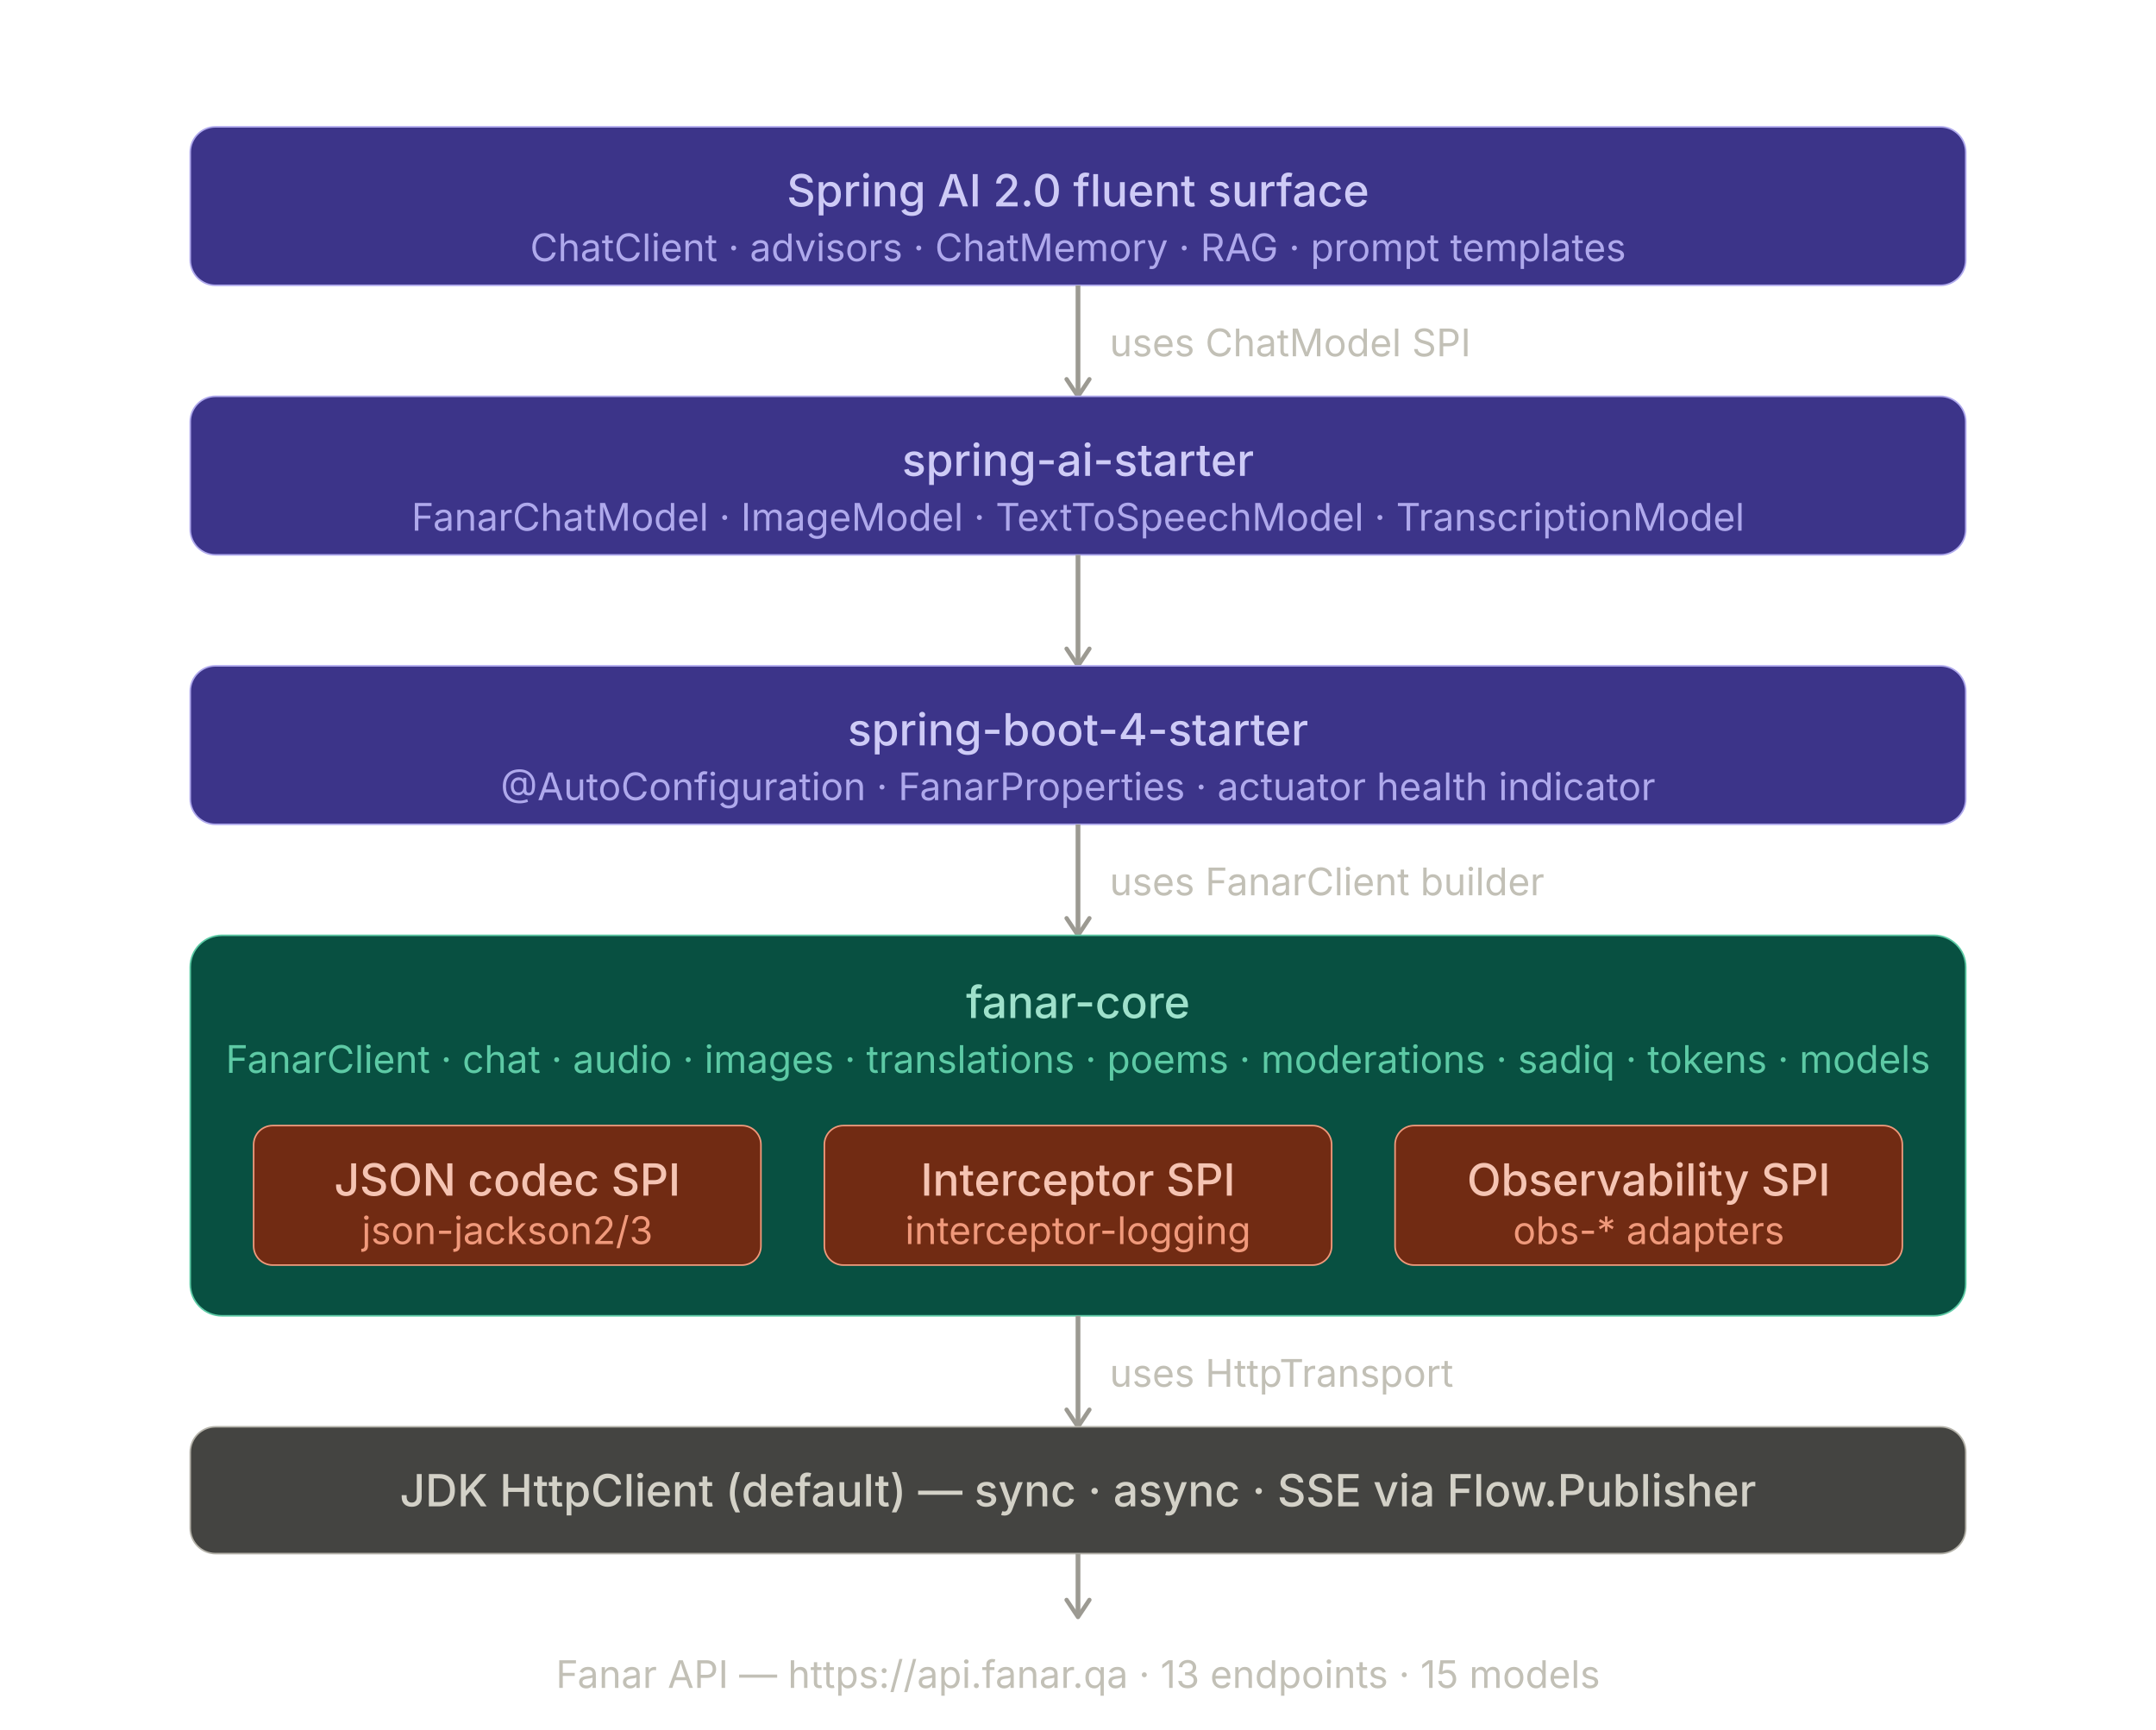
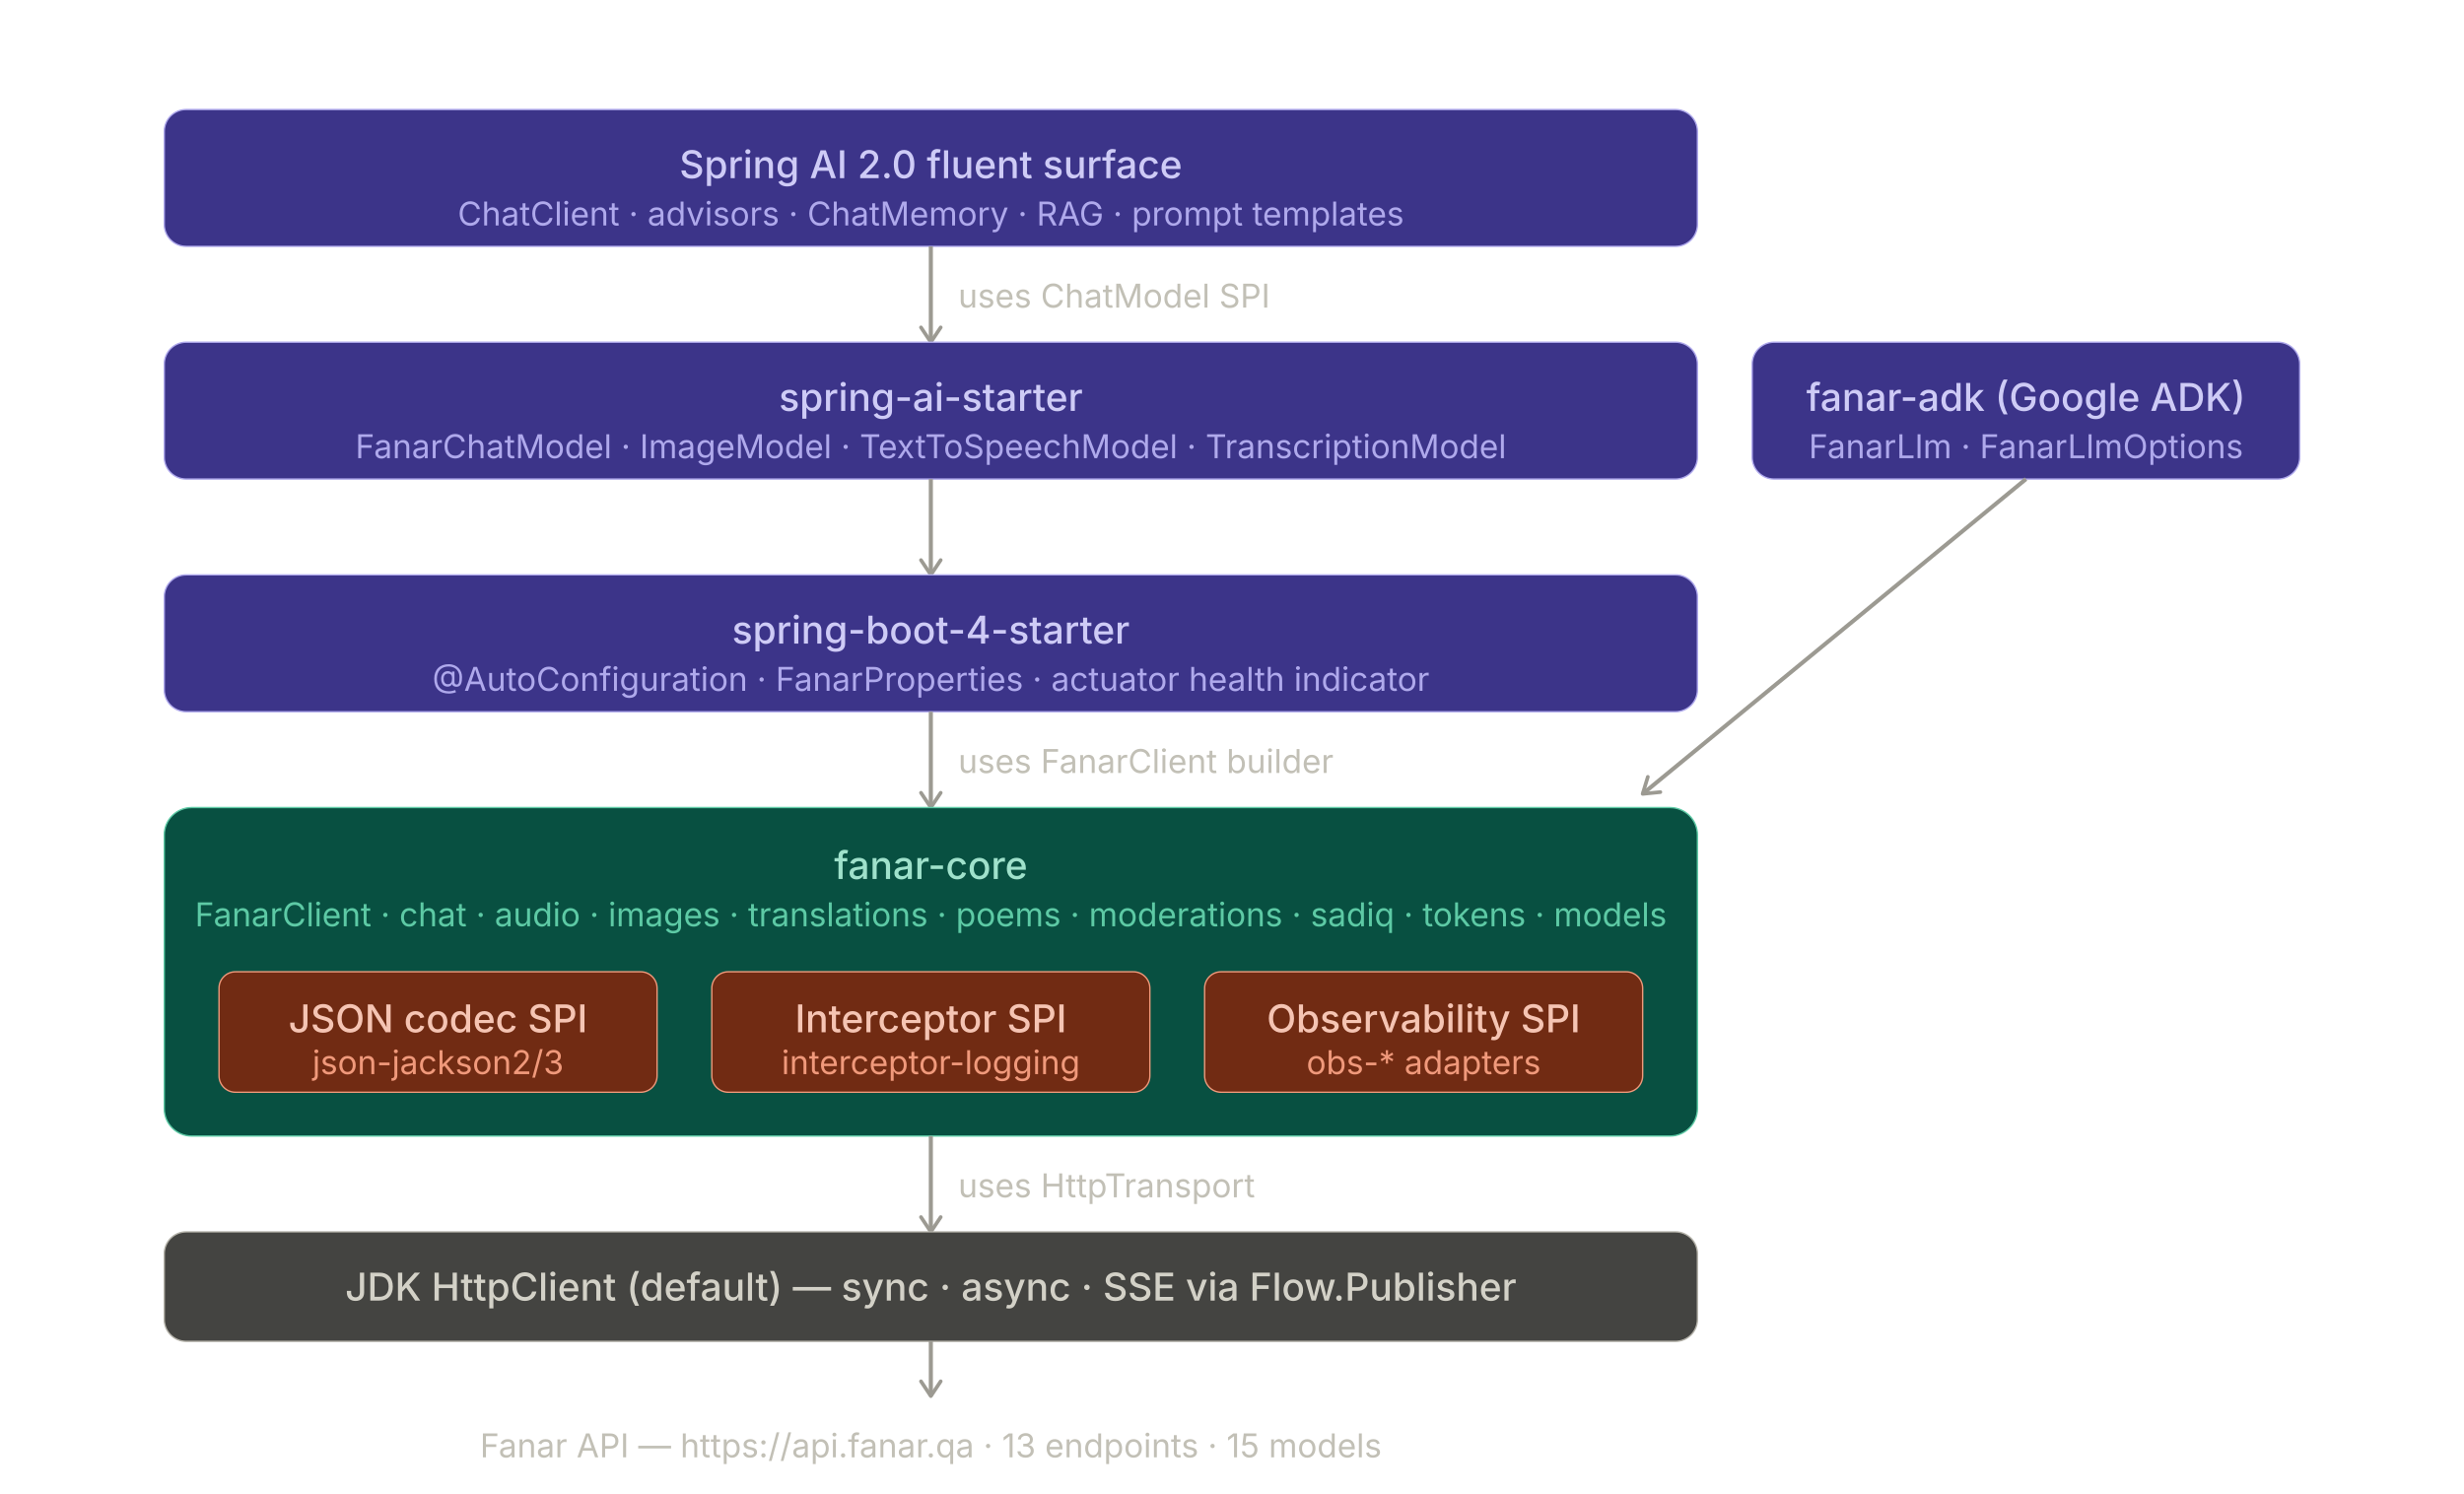
- <svg xmlns="http://www.w3.org/2000/svg" width="100%" viewBox="0 0 680 545.56" role="img" style="">
+ <svg xmlns="http://www.w3.org/2000/svg" width="100%" viewBox="0 0 900 545.56" role="img" style="">
  <defs>
    <marker id="arrow" viewBox="0 0 10 10" refX="8" refY="5" markerWidth="6" markerHeight="6" orient="auto-start-reverse">
      <path d="M2 1L8 5L2 9" fill="none" stroke="context-stroke" stroke-width="1.5" stroke-linecap="round" stroke-linejoin="round" />
    </marker>
  </defs>
  <g style="fill:rgb(0, 0, 0);stroke:none;color:rgb(255, 255, 255);stroke-width:1px;stroke-linecap:butt;stroke-linejoin:miter;opacity:1;font-family:&quot;Anthropic Sans&quot;, -apple-system, &quot;system-ui&quot;, &quot;Segoe UI&quot;, sans-serif;font-size:16px;font-weight:400;text-anchor:start;dominant-baseline:auto">
    <rect x="60" y="40" width="560" height="50" rx="8" stroke-width="0.5" style="fill:rgb(60, 52, 137);stroke:rgb(175, 169, 236);color:rgb(255, 255, 255);stroke-width:0.5px;stroke-linecap:butt;stroke-linejoin:miter;opacity:1;font-family:&quot;Anthropic Sans&quot;, -apple-system, &quot;system-ui&quot;, &quot;Segoe UI&quot;, sans-serif;font-size:16px;font-weight:400;text-anchor:start;dominant-baseline:auto" />
    <text x="340" y="60" text-anchor="middle" dominant-baseline="central" style="fill:rgb(206, 203, 246);stroke:none;color:rgb(255, 255, 255);stroke-width:1px;stroke-linecap:butt;stroke-linejoin:miter;opacity:1;font-family:&quot;Anthropic Sans&quot;, -apple-system, &quot;system-ui&quot;, &quot;Segoe UI&quot;, sans-serif;font-size:14px;font-weight:500;text-anchor:middle;dominant-baseline:central">Spring AI 2.0 fluent surface</text>
    <text x="340" y="78" text-anchor="middle" dominant-baseline="central" style="fill:rgb(175, 169, 236);stroke:none;color:rgb(255, 255, 255);stroke-width:1px;stroke-linecap:butt;stroke-linejoin:miter;opacity:1;font-family:&quot;Anthropic Sans&quot;, -apple-system, &quot;system-ui&quot;, &quot;Segoe UI&quot;, sans-serif;font-size:12px;font-weight:400;text-anchor:middle;dominant-baseline:central">ChatClient · advisors · ChatMemory · RAG · prompt templates</text>
  </g>
  <text x="350" y="108" dominant-baseline="central" style="fill:rgb(194, 192, 182);stroke:none;color:rgb(255, 255, 255);stroke-width:1px;stroke-linecap:butt;stroke-linejoin:miter;opacity:1;font-family:&quot;Anthropic Sans&quot;, -apple-system, &quot;system-ui&quot;, &quot;Segoe UI&quot;, sans-serif;font-size:12px;font-weight:400;text-anchor:start;dominant-baseline:central">uses ChatModel SPI</text>
  <line x1="340" y1="90" x2="340" y2="125" marker-end="url(#arrow)" style="fill:none;stroke:rgb(156, 154, 146);color:rgb(255, 255, 255);stroke-width:1.5px;stroke-linecap:butt;stroke-linejoin:miter;opacity:1;font-family:&quot;Anthropic Sans&quot;, -apple-system, &quot;system-ui&quot;, &quot;Segoe UI&quot;, sans-serif;font-size:16px;font-weight:400;text-anchor:start;dominant-baseline:auto" />
  <g style="fill:rgb(0, 0, 0);stroke:none;color:rgb(255, 255, 255);stroke-width:1px;stroke-linecap:butt;stroke-linejoin:miter;opacity:1;font-family:&quot;Anthropic Sans&quot;, -apple-system, &quot;system-ui&quot;, &quot;Segoe UI&quot;, sans-serif;font-size:16px;font-weight:400;text-anchor:start;dominant-baseline:auto">
    <rect x="60" y="125" width="560" height="50" rx="8" stroke-width="0.5" style="fill:rgb(60, 52, 137);stroke:rgb(175, 169, 236);color:rgb(255, 255, 255);stroke-width:0.5px;stroke-linecap:butt;stroke-linejoin:miter;opacity:1;font-family:&quot;Anthropic Sans&quot;, -apple-system, &quot;system-ui&quot;, &quot;Segoe UI&quot;, sans-serif;font-size:16px;font-weight:400;text-anchor:start;dominant-baseline:auto" />
    <text x="340" y="145" text-anchor="middle" dominant-baseline="central" style="fill:rgb(206, 203, 246);stroke:none;color:rgb(255, 255, 255);stroke-width:1px;stroke-linecap:butt;stroke-linejoin:miter;opacity:1;font-family:&quot;Anthropic Sans&quot;, -apple-system, &quot;system-ui&quot;, &quot;Segoe UI&quot;, sans-serif;font-size:14px;font-weight:500;text-anchor:middle;dominant-baseline:central">spring-ai-starter</text>
    <text x="340" y="163" text-anchor="middle" dominant-baseline="central" style="fill:rgb(175, 169, 236);stroke:none;color:rgb(255, 255, 255);stroke-width:1px;stroke-linecap:butt;stroke-linejoin:miter;opacity:1;font-family:&quot;Anthropic Sans&quot;, -apple-system, &quot;system-ui&quot;, &quot;Segoe UI&quot;, sans-serif;font-size:12px;font-weight:400;text-anchor:middle;dominant-baseline:central">FanarChatModel · ImageModel · TextToSpeechModel · TranscriptionModel</text>
  </g>
+   <g style="fill:rgb(0, 0, 0);stroke:none;color:rgb(255, 255, 255);stroke-width:1px;stroke-linecap:butt;stroke-linejoin:miter;opacity:1;font-family:&quot;Anthropic Sans&quot;, -apple-system, &quot;system-ui&quot;, &quot;Segoe UI&quot;, sans-serif;font-size:16px;font-weight:400;text-anchor:start;dominant-baseline:auto">
+     <rect x="640" y="125" width="200" height="50" rx="8" stroke-width="0.5" style="fill:rgb(60, 52, 137);stroke:rgb(175, 169, 236);color:rgb(255, 255, 255);stroke-width:0.5px;stroke-linecap:butt;stroke-linejoin:miter;opacity:1;font-family:&quot;Anthropic Sans&quot;, -apple-system, &quot;system-ui&quot;, &quot;Segoe UI&quot;, sans-serif;font-size:16px;font-weight:400;text-anchor:start;dominant-baseline:auto" />
+     <text x="740" y="145" text-anchor="middle" dominant-baseline="central" style="fill:rgb(206, 203, 246);stroke:none;color:rgb(255, 255, 255);stroke-width:1px;stroke-linecap:butt;stroke-linejoin:miter;opacity:1;font-family:&quot;Anthropic Sans&quot;, -apple-system, &quot;system-ui&quot;, &quot;Segoe UI&quot;, sans-serif;font-size:14px;font-weight:500;text-anchor:middle;dominant-baseline:central">fanar-adk (Google ADK)</text>
+     <text x="740" y="163" text-anchor="middle" dominant-baseline="central" style="fill:rgb(175, 169, 236);stroke:none;color:rgb(255, 255, 255);stroke-width:1px;stroke-linecap:butt;stroke-linejoin:miter;opacity:1;font-family:&quot;Anthropic Sans&quot;, -apple-system, &quot;system-ui&quot;, &quot;Segoe UI&quot;, sans-serif;font-size:12px;font-weight:400;text-anchor:middle;dominant-baseline:central">FanarLlm · FanarLlmOptions</text>
+   </g>
  <line x1="340" y1="175" x2="340" y2="210" marker-end="url(#arrow)" style="fill:none;stroke:rgb(156, 154, 146);color:rgb(255, 255, 255);stroke-width:1.5px;stroke-linecap:butt;stroke-linejoin:miter;opacity:1;font-family:&quot;Anthropic Sans&quot;, -apple-system, &quot;system-ui&quot;, &quot;Segoe UI&quot;, sans-serif;font-size:16px;font-weight:400;text-anchor:start;dominant-baseline:auto" />
+   <line x1="740" y1="175" x2="600" y2="290" marker-end="url(#arrow)" style="fill:none;stroke:rgb(156, 154, 146);color:rgb(255, 255, 255);stroke-width:1.5px;stroke-linecap:butt;stroke-linejoin:miter;opacity:1;font-family:&quot;Anthropic Sans&quot;, -apple-system, &quot;system-ui&quot;, &quot;Segoe UI&quot;, sans-serif;font-size:16px;font-weight:400;text-anchor:start;dominant-baseline:auto" />
  <g style="fill:rgb(0, 0, 0);stroke:none;color:rgb(255, 255, 255);stroke-width:1px;stroke-linecap:butt;stroke-linejoin:miter;opacity:1;font-family:&quot;Anthropic Sans&quot;, -apple-system, &quot;system-ui&quot;, &quot;Segoe UI&quot;, sans-serif;font-size:16px;font-weight:400;text-anchor:start;dominant-baseline:auto">
    <rect x="60" y="210" width="560" height="50" rx="8" stroke-width="0.5" style="fill:rgb(60, 52, 137);stroke:rgb(175, 169, 236);color:rgb(255, 255, 255);stroke-width:0.5px;stroke-linecap:butt;stroke-linejoin:miter;opacity:1;font-family:&quot;Anthropic Sans&quot;, -apple-system, &quot;system-ui&quot;, &quot;Segoe UI&quot;, sans-serif;font-size:16px;font-weight:400;text-anchor:start;dominant-baseline:auto" />
    <text x="340" y="230" text-anchor="middle" dominant-baseline="central" style="fill:rgb(206, 203, 246);stroke:none;color:rgb(255, 255, 255);stroke-width:1px;stroke-linecap:butt;stroke-linejoin:miter;opacity:1;font-family:&quot;Anthropic Sans&quot;, -apple-system, &quot;system-ui&quot;, &quot;Segoe UI&quot;, sans-serif;font-size:14px;font-weight:500;text-anchor:middle;dominant-baseline:central">spring-boot-4-starter</text>
    <text x="340" y="248" text-anchor="middle" dominant-baseline="central" style="fill:rgb(175, 169, 236);stroke:none;color:rgb(255, 255, 255);stroke-width:1px;stroke-linecap:butt;stroke-linejoin:miter;opacity:1;font-family:&quot;Anthropic Sans&quot;, -apple-system, &quot;system-ui&quot;, &quot;Segoe UI&quot;, sans-serif;font-size:12px;font-weight:400;text-anchor:middle;dominant-baseline:central">@AutoConfiguration · FanarProperties · actuator health indicator</text>
  </g>
  <text x="350" y="278" dominant-baseline="central" style="fill:rgb(194, 192, 182);stroke:none;color:rgb(255, 255, 255);stroke-width:1px;stroke-linecap:butt;stroke-linejoin:miter;opacity:1;font-family:&quot;Anthropic Sans&quot;, -apple-system, &quot;system-ui&quot;, &quot;Segoe UI&quot;, sans-serif;font-size:12px;font-weight:400;text-anchor:start;dominant-baseline:central">uses FanarClient builder</text>
  <line x1="340" y1="260" x2="340" y2="295" marker-end="url(#arrow)" style="fill:none;stroke:rgb(156, 154, 146);color:rgb(255, 255, 255);stroke-width:1.5px;stroke-linecap:butt;stroke-linejoin:miter;opacity:1;font-family:&quot;Anthropic Sans&quot;, -apple-system, &quot;system-ui&quot;, &quot;Segoe UI&quot;, sans-serif;font-size:16px;font-weight:400;text-anchor:start;dominant-baseline:auto" />
  <g style="fill:rgb(0, 0, 0);stroke:none;color:rgb(255, 255, 255);stroke-width:1px;stroke-linecap:butt;stroke-linejoin:miter;opacity:1;font-family:&quot;Anthropic Sans&quot;, -apple-system, &quot;system-ui&quot;, &quot;Segoe UI&quot;, sans-serif;font-size:16px;font-weight:400;text-anchor:start;dominant-baseline:auto">
    <rect x="60" y="295" width="560" height="120" rx="10" stroke-width="0.5" style="fill:rgb(8, 80, 65);stroke:rgb(93, 202, 165);color:rgb(255, 255, 255);stroke-width:0.5px;stroke-linecap:butt;stroke-linejoin:miter;opacity:1;font-family:&quot;Anthropic Sans&quot;, -apple-system, &quot;system-ui&quot;, &quot;Segoe UI&quot;, sans-serif;font-size:16px;font-weight:400;text-anchor:start;dominant-baseline:auto" />
    <text x="340" y="316" text-anchor="middle" dominant-baseline="central" style="fill:rgb(159, 225, 203);stroke:none;color:rgb(255, 255, 255);stroke-width:1px;stroke-linecap:butt;stroke-linejoin:miter;opacity:1;font-family:&quot;Anthropic Sans&quot;, -apple-system, &quot;system-ui&quot;, &quot;Segoe UI&quot;, sans-serif;font-size:14px;font-weight:500;text-anchor:middle;dominant-baseline:central">fanar-core</text>
    <text x="340" y="334" text-anchor="middle" dominant-baseline="central" style="fill:rgb(93, 202, 165);stroke:none;color:rgb(255, 255, 255);stroke-width:1px;stroke-linecap:butt;stroke-linejoin:miter;opacity:1;font-family:&quot;Anthropic Sans&quot;, -apple-system, &quot;system-ui&quot;, &quot;Segoe UI&quot;, sans-serif;font-size:12px;font-weight:400;text-anchor:middle;dominant-baseline:central">FanarClient · chat · audio · images · translations · poems · moderations · sadiq · tokens · models</text>
  </g>
  <g style="fill:rgb(0, 0, 0);stroke:none;color:rgb(255, 255, 255);stroke-width:1px;stroke-linecap:butt;stroke-linejoin:miter;opacity:1;font-family:&quot;Anthropic Sans&quot;, -apple-system, &quot;system-ui&quot;, &quot;Segoe UI&quot;, sans-serif;font-size:16px;font-weight:400;text-anchor:start;dominant-baseline:auto">
    <rect x="80" y="355" width="160" height="44" rx="6" stroke-width="0.5" style="fill:rgb(113, 43, 19);stroke:rgb(240, 153, 123);color:rgb(255, 255, 255);stroke-width:0.5px;stroke-linecap:butt;stroke-linejoin:miter;opacity:1;font-family:&quot;Anthropic Sans&quot;, -apple-system, &quot;system-ui&quot;, &quot;Segoe UI&quot;, sans-serif;font-size:16px;font-weight:400;text-anchor:start;dominant-baseline:auto" />
    <text x="160" y="372" text-anchor="middle" dominant-baseline="central" style="fill:rgb(245, 196, 179);stroke:none;color:rgb(255, 255, 255);stroke-width:1px;stroke-linecap:butt;stroke-linejoin:miter;opacity:1;font-family:&quot;Anthropic Sans&quot;, -apple-system, &quot;system-ui&quot;, &quot;Segoe UI&quot;, sans-serif;font-size:14px;font-weight:500;text-anchor:middle;dominant-baseline:central">JSON codec SPI</text>
    <text x="160" y="388" text-anchor="middle" dominant-baseline="central" style="fill:rgb(240, 153, 123);stroke:none;color:rgb(255, 255, 255);stroke-width:1px;stroke-linecap:butt;stroke-linejoin:miter;opacity:1;font-family:&quot;Anthropic Sans&quot;, -apple-system, &quot;system-ui&quot;, &quot;Segoe UI&quot;, sans-serif;font-size:12px;font-weight:400;text-anchor:middle;dominant-baseline:central">json-jackson2/3</text>
  </g>
  <g style="fill:rgb(0, 0, 0);stroke:none;color:rgb(255, 255, 255);stroke-width:1px;stroke-linecap:butt;stroke-linejoin:miter;opacity:1;font-family:&quot;Anthropic Sans&quot;, -apple-system, &quot;system-ui&quot;, &quot;Segoe UI&quot;, sans-serif;font-size:16px;font-weight:400;text-anchor:start;dominant-baseline:auto">
    <rect x="260" y="355" width="160" height="44" rx="6" stroke-width="0.5" style="fill:rgb(113, 43, 19);stroke:rgb(240, 153, 123);color:rgb(255, 255, 255);stroke-width:0.5px;stroke-linecap:butt;stroke-linejoin:miter;opacity:1;font-family:&quot;Anthropic Sans&quot;, -apple-system, &quot;system-ui&quot;, &quot;Segoe UI&quot;, sans-serif;font-size:16px;font-weight:400;text-anchor:start;dominant-baseline:auto" />
    <text x="340" y="372" text-anchor="middle" dominant-baseline="central" style="fill:rgb(245, 196, 179);stroke:none;color:rgb(255, 255, 255);stroke-width:1px;stroke-linecap:butt;stroke-linejoin:miter;opacity:1;font-family:&quot;Anthropic Sans&quot;, -apple-system, &quot;system-ui&quot;, &quot;Segoe UI&quot;, sans-serif;font-size:14px;font-weight:500;text-anchor:middle;dominant-baseline:central">Interceptor SPI</text>
    <text x="340" y="388" text-anchor="middle" dominant-baseline="central" style="fill:rgb(240, 153, 123);stroke:none;color:rgb(255, 255, 255);stroke-width:1px;stroke-linecap:butt;stroke-linejoin:miter;opacity:1;font-family:&quot;Anthropic Sans&quot;, -apple-system, &quot;system-ui&quot;, &quot;Segoe UI&quot;, sans-serif;font-size:12px;font-weight:400;text-anchor:middle;dominant-baseline:central">interceptor-logging</text>
  </g>
  <g style="fill:rgb(0, 0, 0);stroke:none;color:rgb(255, 255, 255);stroke-width:1px;stroke-linecap:butt;stroke-linejoin:miter;opacity:1;font-family:&quot;Anthropic Sans&quot;, -apple-system, &quot;system-ui&quot;, &quot;Segoe UI&quot;, sans-serif;font-size:16px;font-weight:400;text-anchor:start;dominant-baseline:auto">
    <rect x="440" y="355" width="160" height="44" rx="6" stroke-width="0.5" style="fill:rgb(113, 43, 19);stroke:rgb(240, 153, 123);color:rgb(255, 255, 255);stroke-width:0.5px;stroke-linecap:butt;stroke-linejoin:miter;opacity:1;font-family:&quot;Anthropic Sans&quot;, -apple-system, &quot;system-ui&quot;, &quot;Segoe UI&quot;, sans-serif;font-size:16px;font-weight:400;text-anchor:start;dominant-baseline:auto" />
    <text x="520" y="372" text-anchor="middle" dominant-baseline="central" style="fill:rgb(245, 196, 179);stroke:none;color:rgb(255, 255, 255);stroke-width:1px;stroke-linecap:butt;stroke-linejoin:miter;opacity:1;font-family:&quot;Anthropic Sans&quot;, -apple-system, &quot;system-ui&quot;, &quot;Segoe UI&quot;, sans-serif;font-size:14px;font-weight:500;text-anchor:middle;dominant-baseline:central">Observability SPI</text>
    <text x="520" y="388" text-anchor="middle" dominant-baseline="central" style="fill:rgb(240, 153, 123);stroke:none;color:rgb(255, 255, 255);stroke-width:1px;stroke-linecap:butt;stroke-linejoin:miter;opacity:1;font-family:&quot;Anthropic Sans&quot;, -apple-system, &quot;system-ui&quot;, &quot;Segoe UI&quot;, sans-serif;font-size:12px;font-weight:400;text-anchor:middle;dominant-baseline:central">obs-* adapters</text>
  </g>
  <text x="350" y="433" dominant-baseline="central" style="fill:rgb(194, 192, 182);stroke:none;color:rgb(255, 255, 255);stroke-width:1px;stroke-linecap:butt;stroke-linejoin:miter;opacity:1;font-family:&quot;Anthropic Sans&quot;, -apple-system, &quot;system-ui&quot;, &quot;Segoe UI&quot;, sans-serif;font-size:12px;font-weight:400;text-anchor:start;dominant-baseline:central">uses HttpTransport</text>
  <line x1="340" y1="415" x2="340" y2="450" marker-end="url(#arrow)" style="fill:none;stroke:rgb(156, 154, 146);color:rgb(255, 255, 255);stroke-width:1.5px;stroke-linecap:butt;stroke-linejoin:miter;opacity:1;font-family:&quot;Anthropic Sans&quot;, -apple-system, &quot;system-ui&quot;, &quot;Segoe UI&quot;, sans-serif;font-size:16px;font-weight:400;text-anchor:start;dominant-baseline:auto" />
  <g style="fill:rgb(0, 0, 0);stroke:none;color:rgb(255, 255, 255);stroke-width:1px;stroke-linecap:butt;stroke-linejoin:miter;opacity:1;font-family:&quot;Anthropic Sans&quot;, -apple-system, &quot;system-ui&quot;, &quot;Segoe UI&quot;, sans-serif;font-size:16px;font-weight:400;text-anchor:start;dominant-baseline:auto">
    <rect x="60" y="450" width="560" height="40" rx="8" stroke-width="0.5" style="fill:rgb(68, 68, 65);stroke:rgb(180, 178, 169);color:rgb(255, 255, 255);stroke-width:0.5px;stroke-linecap:butt;stroke-linejoin:miter;opacity:1;font-family:&quot;Anthropic Sans&quot;, -apple-system, &quot;system-ui&quot;, &quot;Segoe UI&quot;, sans-serif;font-size:16px;font-weight:400;text-anchor:start;dominant-baseline:auto" />
    <text x="340" y="470" text-anchor="middle" dominant-baseline="central" style="fill:rgb(211, 209, 199);stroke:none;color:rgb(255, 255, 255);stroke-width:1px;stroke-linecap:butt;stroke-linejoin:miter;opacity:1;font-family:&quot;Anthropic Sans&quot;, -apple-system, &quot;system-ui&quot;, &quot;Segoe UI&quot;, sans-serif;font-size:14px;font-weight:500;text-anchor:middle;dominant-baseline:central">JDK HttpClient (default) — sync · async · SSE via Flow.Publisher</text>
  </g>
  <line x1="340" y1="490" x2="340" y2="510" marker-end="url(#arrow)" style="fill:none;stroke:rgb(156, 154, 146);color:rgb(255, 255, 255);stroke-width:1.5px;stroke-linecap:butt;stroke-linejoin:miter;opacity:1;font-family:&quot;Anthropic Sans&quot;, -apple-system, &quot;system-ui&quot;, &quot;Segoe UI&quot;, sans-serif;font-size:16px;font-weight:400;text-anchor:start;dominant-baseline:auto" />
  <text x="340" y="528" text-anchor="middle" dominant-baseline="central" style="fill:rgb(194, 192, 182);stroke:none;color:rgb(255, 255, 255);stroke-width:1px;stroke-linecap:butt;stroke-linejoin:miter;opacity:1;font-family:&quot;Anthropic Sans&quot;, -apple-system, &quot;system-ui&quot;, &quot;Segoe UI&quot;, sans-serif;font-size:12px;font-weight:400;text-anchor:middle;dominant-baseline:central">Fanar API — https://api.fanar.qa · 13 endpoints · 15 models</text>
</svg>
